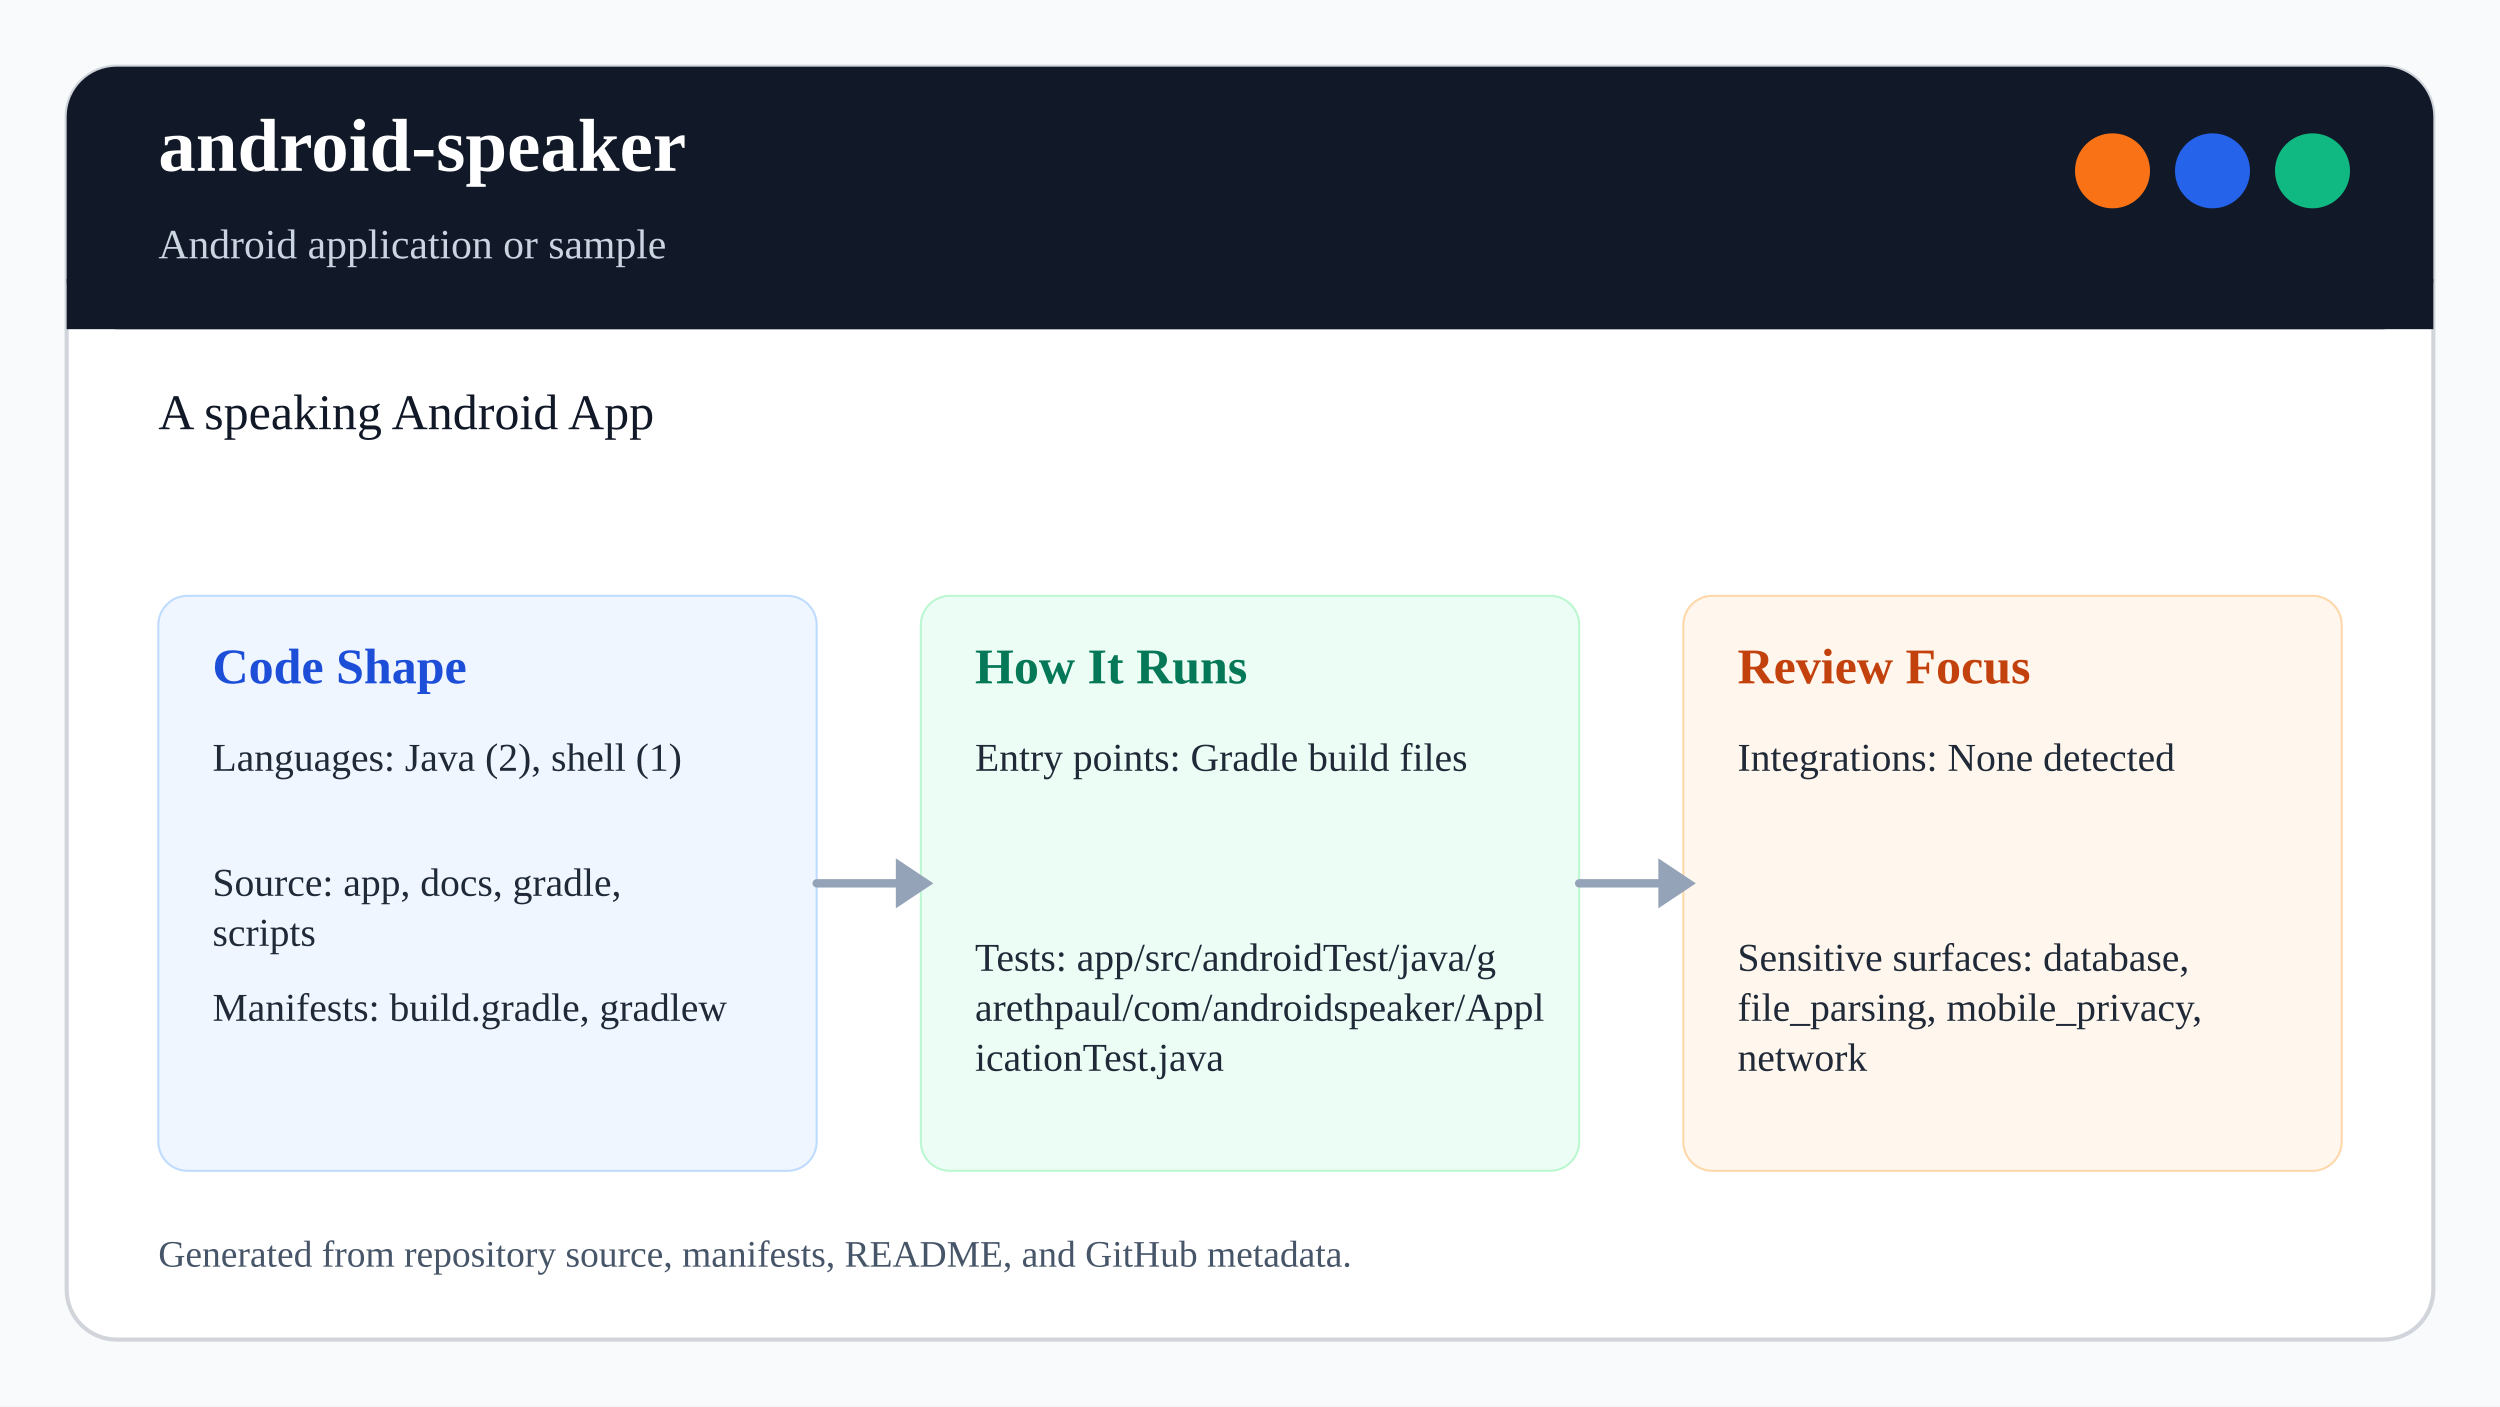
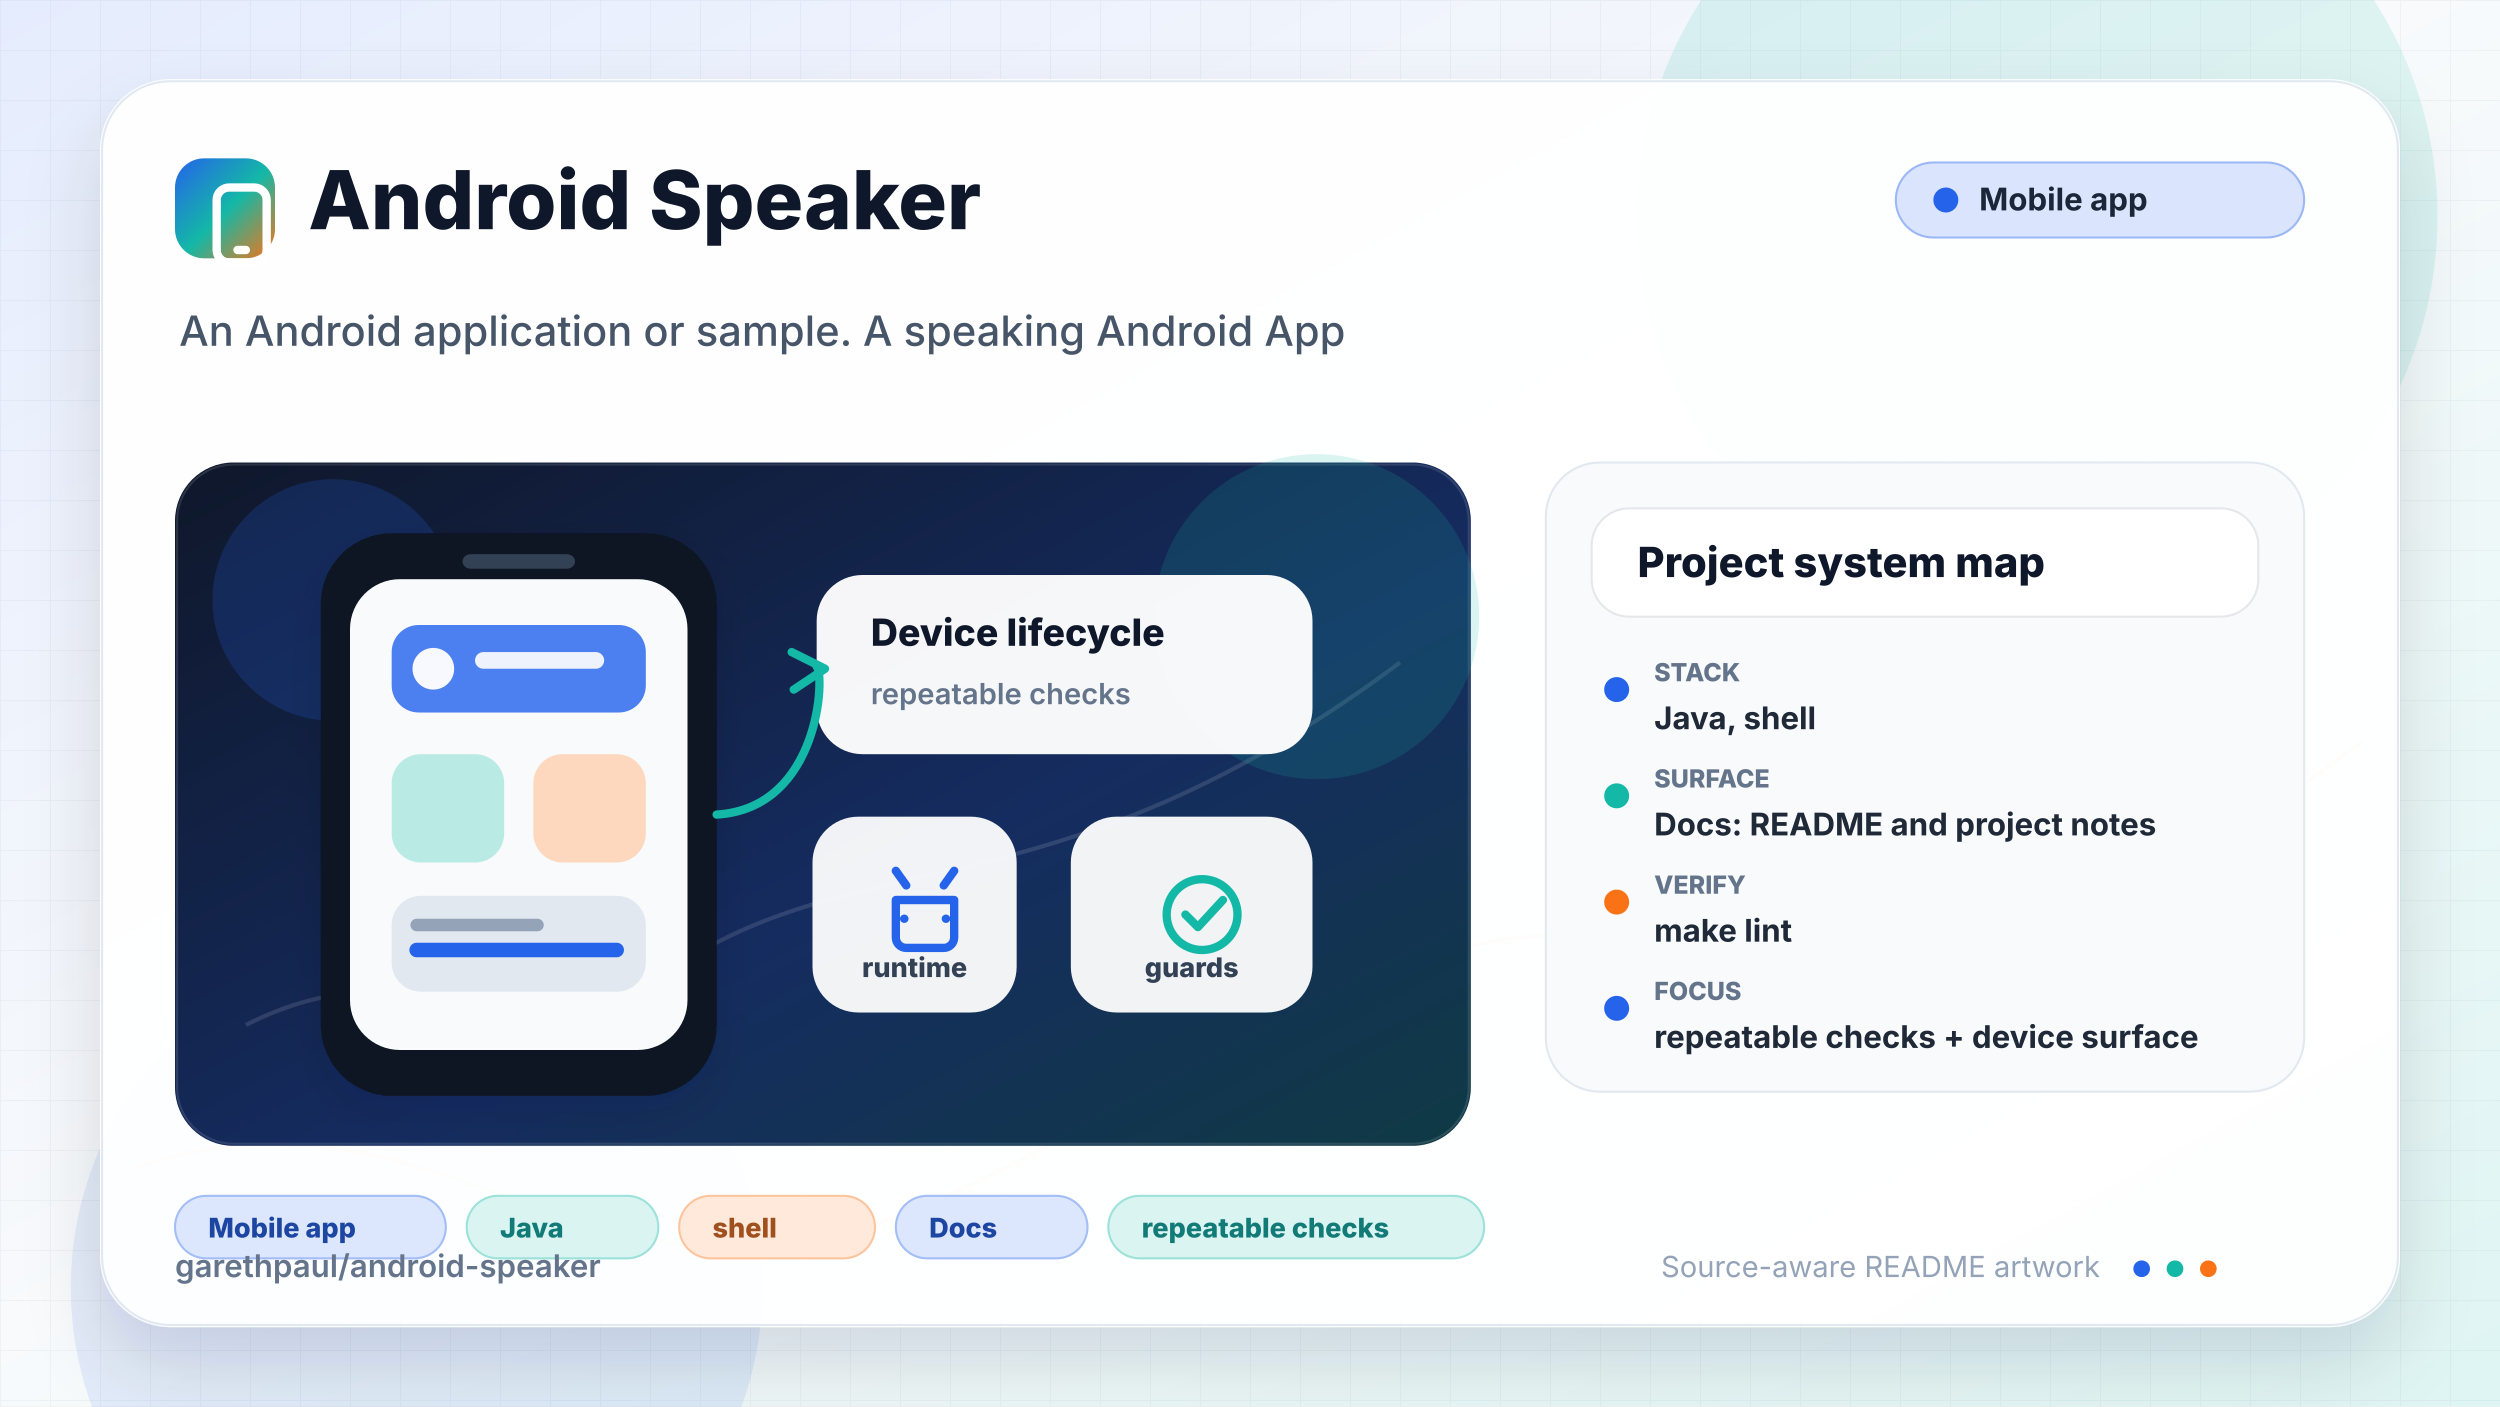
- <svg xmlns="http://www.w3.org/2000/svg" width="1200" height="675" viewBox="0 0 1200 675" role="img" aria-labelledby="title desc">
-   <rect width="1200" height="675" fill="#f8fafc" />
-   <rect x="32" y="32" width="1136" height="611" rx="24" fill="#ffffff" stroke="#d1d5db" stroke-width="2" />
-   <rect x="32" y="32" width="1136" height="126" rx="24" fill="#111827" />
-   <path d="M32 134h1136v24H32z" fill="#111827" />
-   <circle cx="1062" cy="82" r="18" fill="#2563eb" />
-   <circle cx="1110" cy="82" r="18" fill="#10b981" />
-   <circle cx="1014" cy="82" r="18" fill="#f97316" />
-   <text x="76" y="82" font-size="36" fill="#ffffff" font-weight="700">android-speaker</text>
-   <text x="76" y="124" font-size="20" fill="#cbd5e1">Android application or sample</text>
-   <text x="76" y="206" font-size="24" fill="#111827">A speaking Android App</text>
-   <rect x="76" y="286" width="316" height="276" rx="14" fill="#eff6ff" stroke="#bfdbfe" />
-   <text x="102" y="328" font-size="24" font-weight="700" fill="#1d4ed8">Code Shape</text>
-   <text x="102" y="370" font-size="19" fill="#1f2937">Languages: Java (2), shell (1)</text>
-   <text x="102" y="430" font-size="19" fill="#1f2937">Source: app, docs, gradle,</text>
-   <text x="102" y="454" font-size="19" fill="#1f2937">scripts</text>
-   <text x="102" y="490" font-size="19" fill="#1f2937">Manifests: build.gradle, gradlew</text>
-   <rect x="442" y="286" width="316" height="276" rx="14" fill="#ecfdf5" stroke="#bbf7d0" />
-   <text x="468" y="328" font-size="24" font-weight="700" fill="#047857">How It Runs</text>
-   <text x="468" y="370" font-size="19" fill="#1f2937">Entry points: Gradle build files</text>
-   <text x="468" y="466" font-size="19" fill="#1f2937">Tests: app/src/androidTest/java/g</text>
-   <text x="468" y="490" font-size="19" fill="#1f2937">arethpaul/com/androidspeaker/Appl</text>
-   <text x="468" y="514" font-size="19" fill="#1f2937">icationTest.java</text>
-   <rect x="808" y="286" width="316" height="276" rx="14" fill="#fff7ed" stroke="#fed7aa" />
-   <text x="834" y="328" font-size="24" font-weight="700" fill="#c2410c">Review Focus</text>
-   <text x="834" y="370" font-size="19" fill="#1f2937">Integrations: None detected</text>
-   <text x="834" y="466" font-size="19" fill="#1f2937">Sensitive surfaces: database,</text>
-   <text x="834" y="490" font-size="19" fill="#1f2937">file_parsing, mobile_privacy,</text>
-   <text x="834" y="514" font-size="19" fill="#1f2937">network</text>
-   <path d="M392 424h50" stroke="#94a3b8" stroke-width="4" stroke-linecap="round" />
-   <path d="M430 412l18 12-18 12z" fill="#94a3b8" />
-   <path d="M758 424h50" stroke="#94a3b8" stroke-width="4" stroke-linecap="round" />
-   <path d="M796 412l18 12-18 12z" fill="#94a3b8" />
-   <text x="76" y="608" font-size="18" fill="#475569">Generated from repository source, manifests, README, and GitHub metadata.</text>
+ <svg xmlns="http://www.w3.org/2000/svg" width="1200" height="675" viewBox="0 0 1200 675" role="img" aria-labelledby="prqsowa-title prqsowa-desc">
+   <defs>
+     <linearGradient id="prqsowa-bg" x1="0" y1="0" x2="1" y2="1">
+       <stop offset="0%" stop-color="#e5ecfd" />
+       <stop offset="48%" stop-color="#f8fafc" />
+       <stop offset="100%" stop-color="#def5f3" />
+     </linearGradient>
+     <linearGradient id="prqsowa-stage" x1="0" y1="0" x2="1" y2="1">
+       <stop offset="0%" stop-color="#0f172a" />
+       <stop offset="58%" stop-color="#152c60" />
+       <stop offset="100%" stop-color="#103a45" />
+     </linearGradient>
+     <linearGradient id="prqsowa-accent" x1="0" y1="0" x2="1" y2="1">
+       <stop offset="0%" stop-color="#2563eb" />
+       <stop offset="52%" stop-color="#14b8a6" />
+       <stop offset="100%" stop-color="#f97316" />
+     </linearGradient>
+     <linearGradient id="prqsowa-soft" x1="0" y1="0" x2="1" y2="1">
+       <stop offset="0%" stop-color="#cbdafa" />
+       <stop offset="100%" stop-color="#fee0cc" />
+     </linearGradient>
+     <filter id="prqsowa-shadow" x="-20%" y="-20%" width="140%" height="150%">
+       <feDropShadow dx="0" dy="18" stdDeviation="18" flood-color="#0f172a" flood-opacity="0.14" />
+     </filter>
+     <filter id="prqsowa-miniShadow" x="-20%" y="-20%" width="140%" height="150%">
+       <feDropShadow dx="0" dy="8" stdDeviation="10" flood-color="#0f172a" flood-opacity="0.12" />
+     </filter>
+     <pattern id="prqsowa-grid" width="24" height="24" patternUnits="userSpaceOnUse">
+       <path d="M24 0H0v24" fill="none" stroke="#94a3b8" stroke-opacity="0.16" stroke-width="1" />
+     </pattern>
+     <style>
+       .label { font: 700 13px ui-sans-serif, system-ui, -apple-system, BlinkMacSystemFont, "Segoe UI", sans-serif; letter-spacing: 0; text-transform: uppercase; }
+       .body { font-family: ui-sans-serif, system-ui, -apple-system, BlinkMacSystemFont, "Segoe UI", sans-serif; letter-spacing: 0; }
+     </style>
+   </defs>
+   <rect width="1200" height="675" fill="url(#prqsowa-bg)" />
+   <rect width="1200" height="675" fill="url(#prqsowa-grid)" opacity="0.65" />
+   <circle cx="200" cy="618" r="166" fill="#2563eb" opacity="0.10" />
+   <circle cx="978" cy="104" r="192" fill="#14b8a6" opacity="0.12" />
+   <path d="M66 560 C214 512 278 642 430 584 C576 528 676 408 838 462 C966 504 1034 426 1134 356" fill="none" stroke="#f97316" stroke-width="2" stroke-opacity="0.18" />
+   <rect x="48" y="38" width="1104" height="599" rx="34" fill="#ffffff" opacity="0.94" filter="url(#prqsowa-shadow)" />
+   <rect x="49" y="39" width="1102" height="597" rx="33" fill="none" stroke="#e2e8f0" stroke-width="1" />
+   <g class="body">
+     <rect x="84" y="76" width="48" height="48" rx="14" fill="url(#prqsowa-accent)" />
+     <rect x="104" y="90" width="24" height="36" rx="6" stroke="#ffffff" stroke-width="4" stroke-linecap="round" stroke-linejoin="round" fill="none" />
+     <path d="M16 30h4" transform="translate(98 90)" stroke="#ffffff" stroke-width="4" stroke-linecap="round" stroke-linejoin="round" fill="none" />
+     <text x="148" y="110" fill="#0f172a" font-size="39" font-weight="800">Android Speaker</text>
+     <rect x="910" y="78" width="196" height="36" rx="18" fill="#dae4fc" stroke="#9bb7f6" />
+     <circle cx="934" cy="96" r="6" fill="#2563eb" />
+     <text x="950" y="101" fill="#1c2639" font-size="15" font-weight="700">Mobile app</text>
+     <text x="86" y="166" fill="#475569" font-size="20" font-weight="500">An Android application or sample. A speaking Android App</text>
+   </g>
+   <g transform="translate(84 222)">
+     <rect x="0" y="0" width="622" height="328" rx="28" fill="url(#prqsowa-stage)" />
+     <rect x="1" y="1" width="620" height="326" rx="27" fill="none" stroke="#ffffff" stroke-opacity="0.12" />
+     <path d="M34 270 C116 228 166 286 250 236 C338 184 430 214 588 96" fill="none" stroke="#ffffff" stroke-opacity="0.12" stroke-width="2" />
+     <circle cx="76" cy="66" r="58" fill="#2563eb" opacity="0.20" />
+     <circle cx="548" cy="74" r="78" fill="#14b8a6" opacity="0.16" />
+     <g class="body">
+       <rect x="70" y="34" width="190" height="270" rx="34" fill="#0b1220" filter="url(#prqsowa-miniShadow)" />
+       <rect x="84" y="56" width="162" height="226" rx="24" fill="#f8fafc" />
+       <rect x="138" y="44" width="54" height="7" rx="4" fill="#334155" />
+       <rect x="104" y="78" width="122" height="42" rx="13" fill="#4c7fef" />
+       <circle cx="124" cy="99" r="10" fill="#ffffff" opacity="0.95" />
+       <rect x="144" y="91" width="62" height="8" rx="4" fill="#ffffff" opacity="0.9" />
+       <rect x="104" y="140" width="54" height="52" rx="14" fill="#b9eae4" />
+       <rect x="172" y="140" width="54" height="52" rx="14" fill="#fdd8be" />
+       <rect x="104" y="208" width="122" height="46" rx="14" fill="#e2e8f0" />
+       <path d="M116 234h96" stroke="#2563eb" stroke-width="7" stroke-linecap="round" />
+       <path d="M116 222h58" stroke="#94a3b8" stroke-width="6" stroke-linecap="round" />
+       <rect x="308" y="54" width="238" height="86" rx="22" fill="#ffffff" opacity="0.96" />
+       <text x="334" y="88" fill="#0f172a" font-size="18" font-weight="800">Device lifecycle</text>
+       <text x="334" y="116" fill="#64748b" font-size="14" font-weight="600">repeatable checks</text>
+       <path d="M260 169 C310 166 312 101 308 98" fill="none" stroke="#14b8a6" stroke-width="4" stroke-linecap="round" />
+       <path d="M296 91 l16 8 -15 10" fill="none" stroke="#14b8a6" stroke-width="4" stroke-linecap="round" stroke-linejoin="round" />
+       <rect x="306" y="170" width="98" height="94" rx="22" fill="#ffffff" opacity="0.94" />
+       <rect x="430" y="170" width="116" height="94" rx="22" fill="#ffffff" opacity="0.94" />
+       <path d="M8 16h28v18a5 5 0 0 1-5 5H13a5 5 0 0 1-5-5V16z" transform="translate(338 194)" stroke="#2563eb" stroke-width="4" stroke-linecap="round" stroke-linejoin="round" fill="none" />
+       <path d="M13 9 8 2 M31 9l5-7 M12 25h.1 M32 25h.1" transform="translate(338 194)" stroke="#2563eb" stroke-width="4" stroke-linecap="round" stroke-linejoin="round" fill="none" />
+       <circle cx="493" cy="217" r="17" stroke="#14b8a6" stroke-width="4" stroke-linecap="round" stroke-linejoin="round" fill="none" />
+       <path d="M13 21l6 6 12-13" transform="translate(472 196)" stroke="#14b8a6" stroke-width="4" stroke-linecap="round" stroke-linejoin="round" fill="none" />
+       <text x="355" y="247" fill="#334155" font-size="13" text-anchor="middle" font-weight="800">runtime</text>
+       <text x="488" y="247" fill="#334155" font-size="13" text-anchor="middle" font-weight="800">guards</text>
+     </g>
+   </g>
+   <g class="body" transform="translate(742 222)">
+     <rect x="0" y="0" width="364" height="302" rx="26" fill="#f8fafc" stroke="#e2e8f0" />
+     <rect x="22" y="22" width="320" height="52" rx="18" fill="#ffffff" stroke="#e5e7eb" />
+     <text x="44" y="55" fill="#0f172a" font-size="20" font-weight="800">Project system map</text>
+     <g transform="translate(24 94)">
+       <circle cx="10" cy="15" r="6" fill="#2563eb" />
+       <text x="28" y="11" fill="#64748b" font-size="12" font-weight="800">STACK</text>
+       <text x="28" y="34" fill="#1f2937" font-size="15" font-weight="650">Java, shell</text>
+     </g>
+     <g transform="translate(24 145)">
+       <circle cx="10" cy="15" r="6" fill="#14b8a6" />
+       <text x="28" y="11" fill="#64748b" font-size="12" font-weight="800">SURFACE</text>
+       <text x="28" y="34" fill="#1f2937" font-size="15" font-weight="650">Docs: README and project notes</text>
+     </g>
+     <g transform="translate(24 196)">
+       <circle cx="10" cy="15" r="6" fill="#f97316" />
+       <text x="28" y="11" fill="#64748b" font-size="12" font-weight="800">VERIFY</text>
+       <text x="28" y="34" fill="#1f2937" font-size="15" font-weight="650">make lint</text>
+     </g>
+     <g transform="translate(24 247)">
+       <circle cx="10" cy="15" r="6" fill="#2563eb" />
+       <text x="28" y="11" fill="#64748b" font-size="12" font-weight="800">FOCUS</text>
+       <text x="28" y="34" fill="#1f2937" font-size="15" font-weight="650">repeatable checks + device surface</text>
+     </g>
+   </g>
+   <g class="body">
+     <rect x="84" y="574" width="130" height="30" rx="15" fill="#dce6fc" stroke="#a3bdf7" />
+     <text x="100" y="594" fill="#1d46a2" font-size="13" font-weight="800">Mobile app</text>
+     <rect x="224" y="574" width="92" height="30" rx="15" fill="#d9f4f1" stroke="#9ce1da" />
+     <text x="240" y="594" fill="#127b77" font-size="13" font-weight="800">Java</text>
+     <rect x="326" y="574" width="94" height="30" rx="15" fill="#fee9da" stroke="#fcc49d" />
+     <text x="342" y="594" fill="#a0501e" font-size="13" font-weight="800">shell</text>
+     <rect x="430" y="574" width="92" height="30" rx="15" fill="#dce6fc" stroke="#a3bdf7" />
+     <text x="446" y="594" fill="#1d46a2" font-size="13" font-weight="800">Docs</text>
+     <rect x="532" y="574" width="180.4" height="30" rx="15" fill="#d9f4f1" stroke="#9ce1da" />
+     <text x="548" y="594" fill="#127b77" font-size="13" font-weight="800">repeatable checks</text>
+   </g>
+   <g class="body">
+     <text x="84" y="613" fill="#64748b" font-size="15" font-weight="600">garethpaul/android-speaker</text>
+     <text x="1008" y="613" fill="#94a3b8" font-size="14" text-anchor="end">Source-aware README artwork</text>
+     <circle cx="1028" cy="609" r="4" fill="#2563eb" />
+     <circle cx="1044" cy="609" r="4" fill="#14b8a6" />
+     <circle cx="1060" cy="609" r="4" fill="#f97316" />
+   </g>
</svg>
